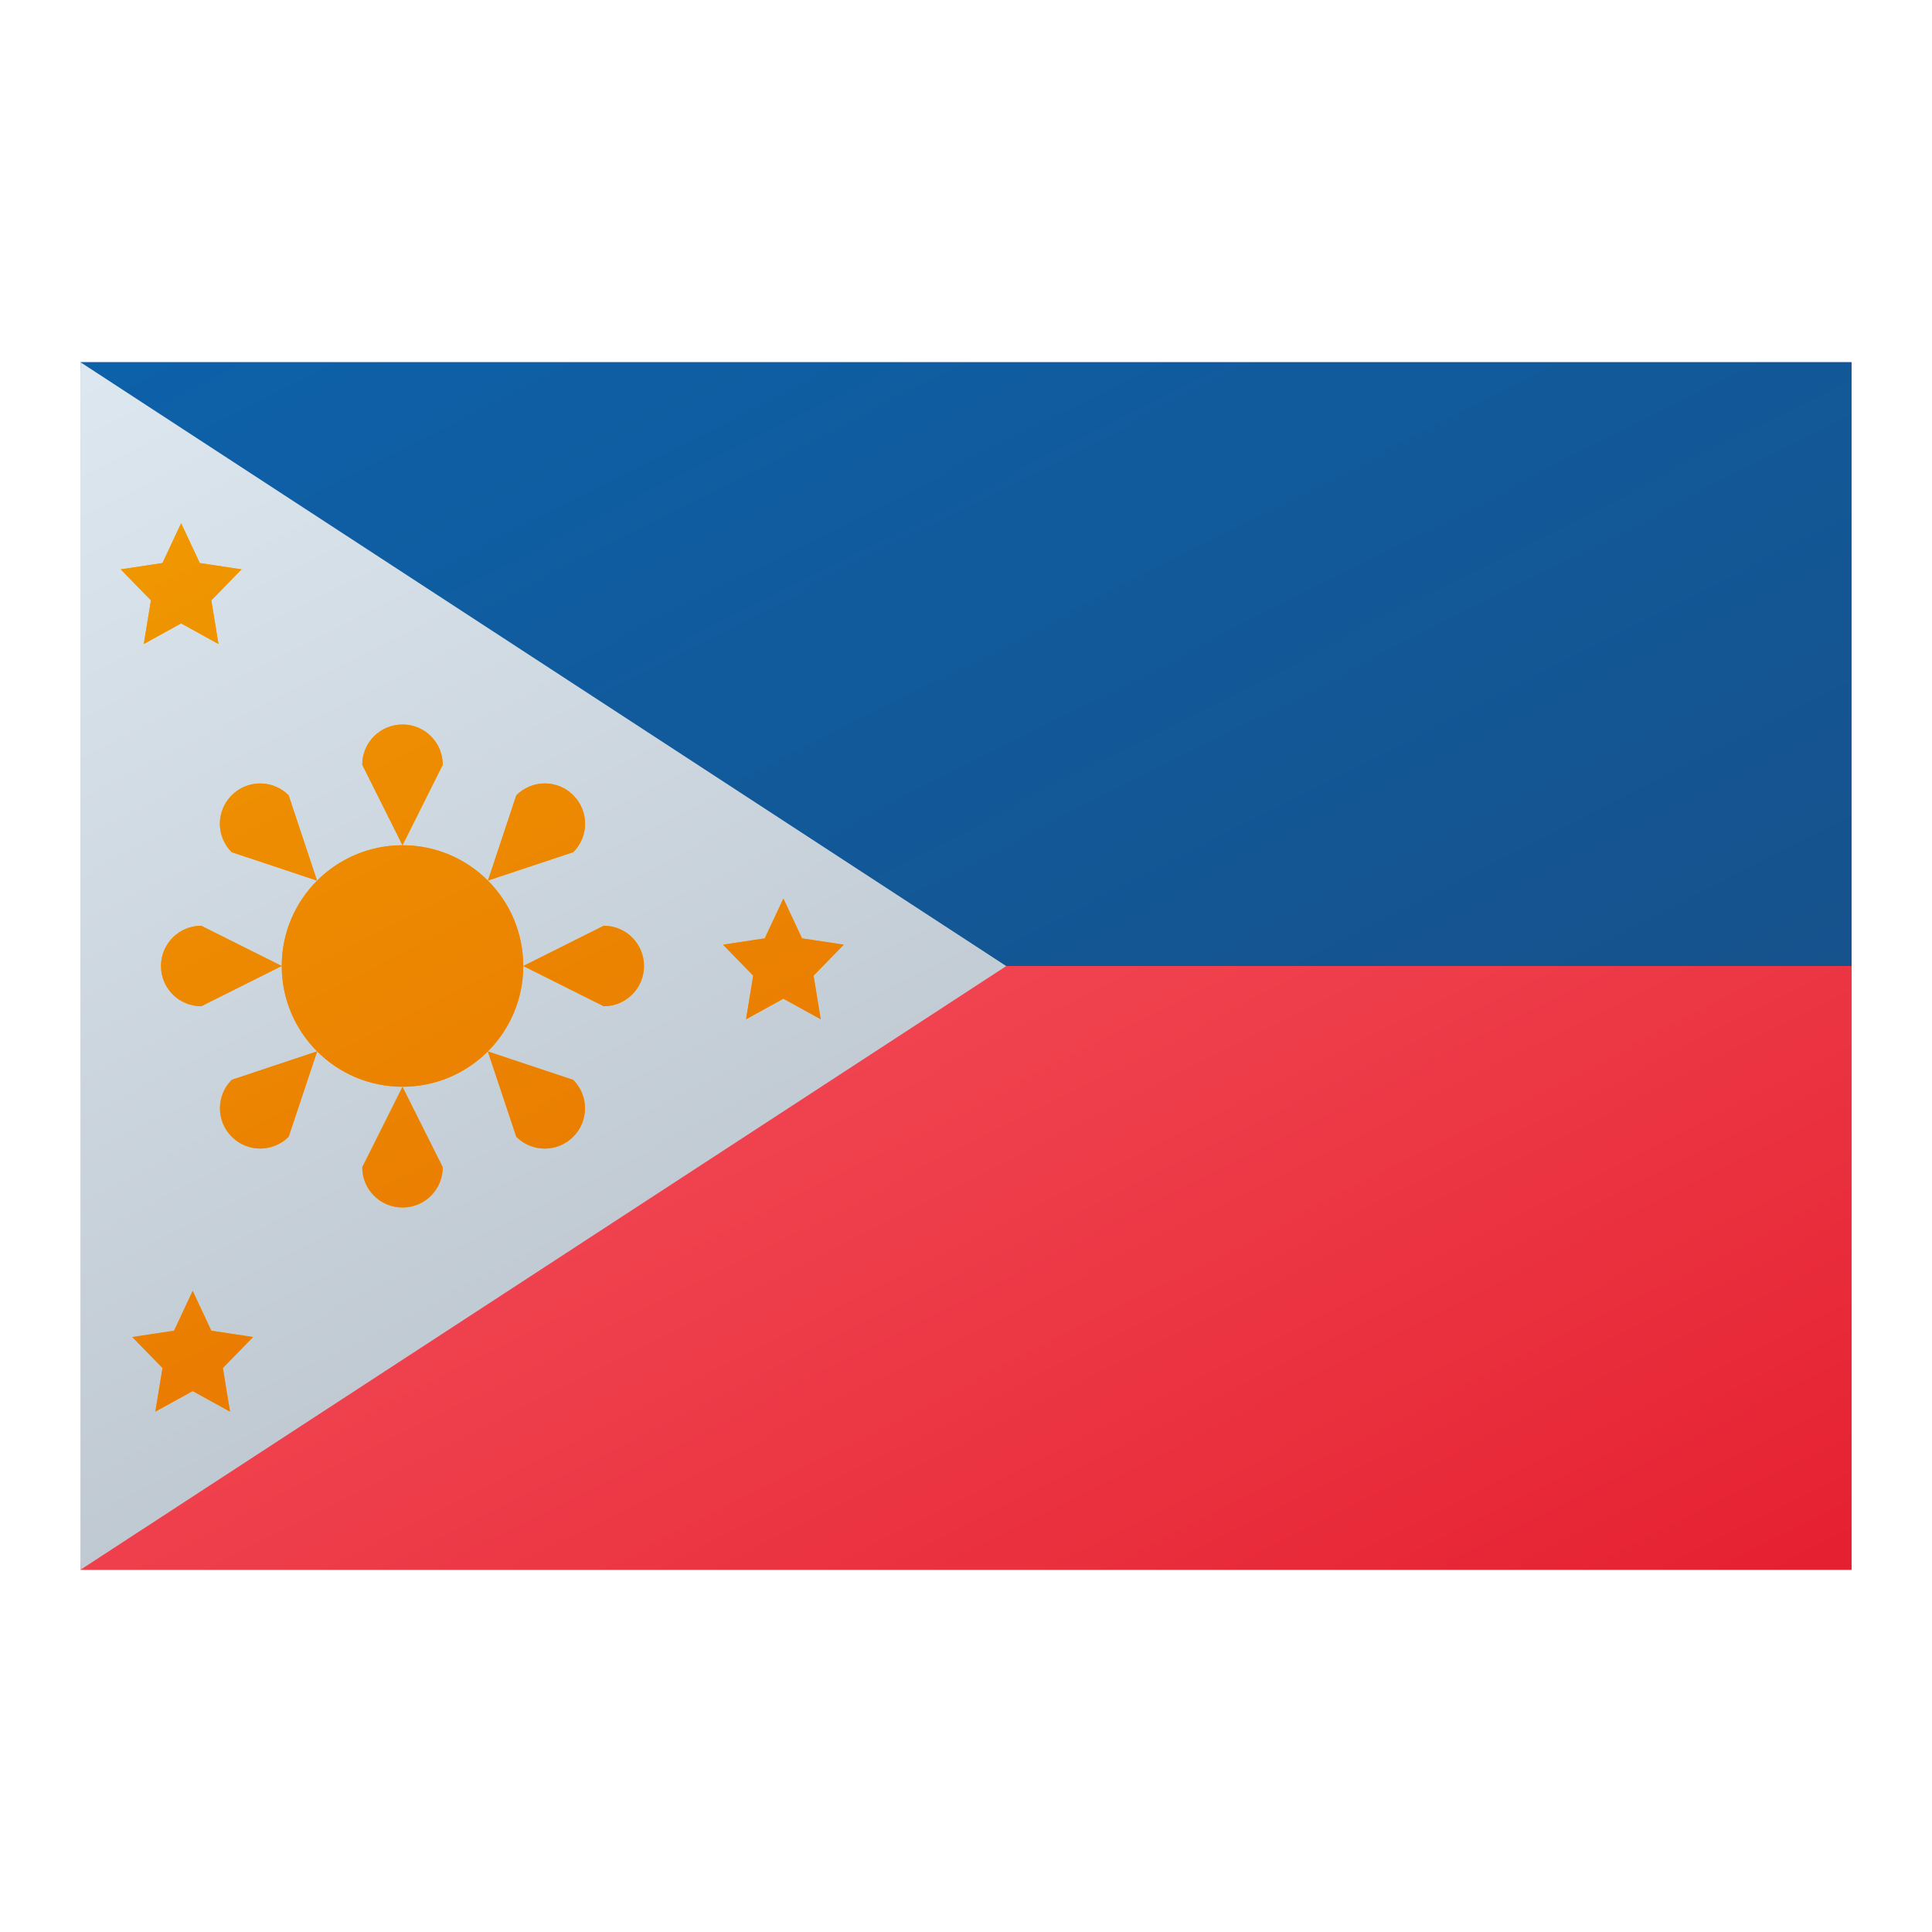
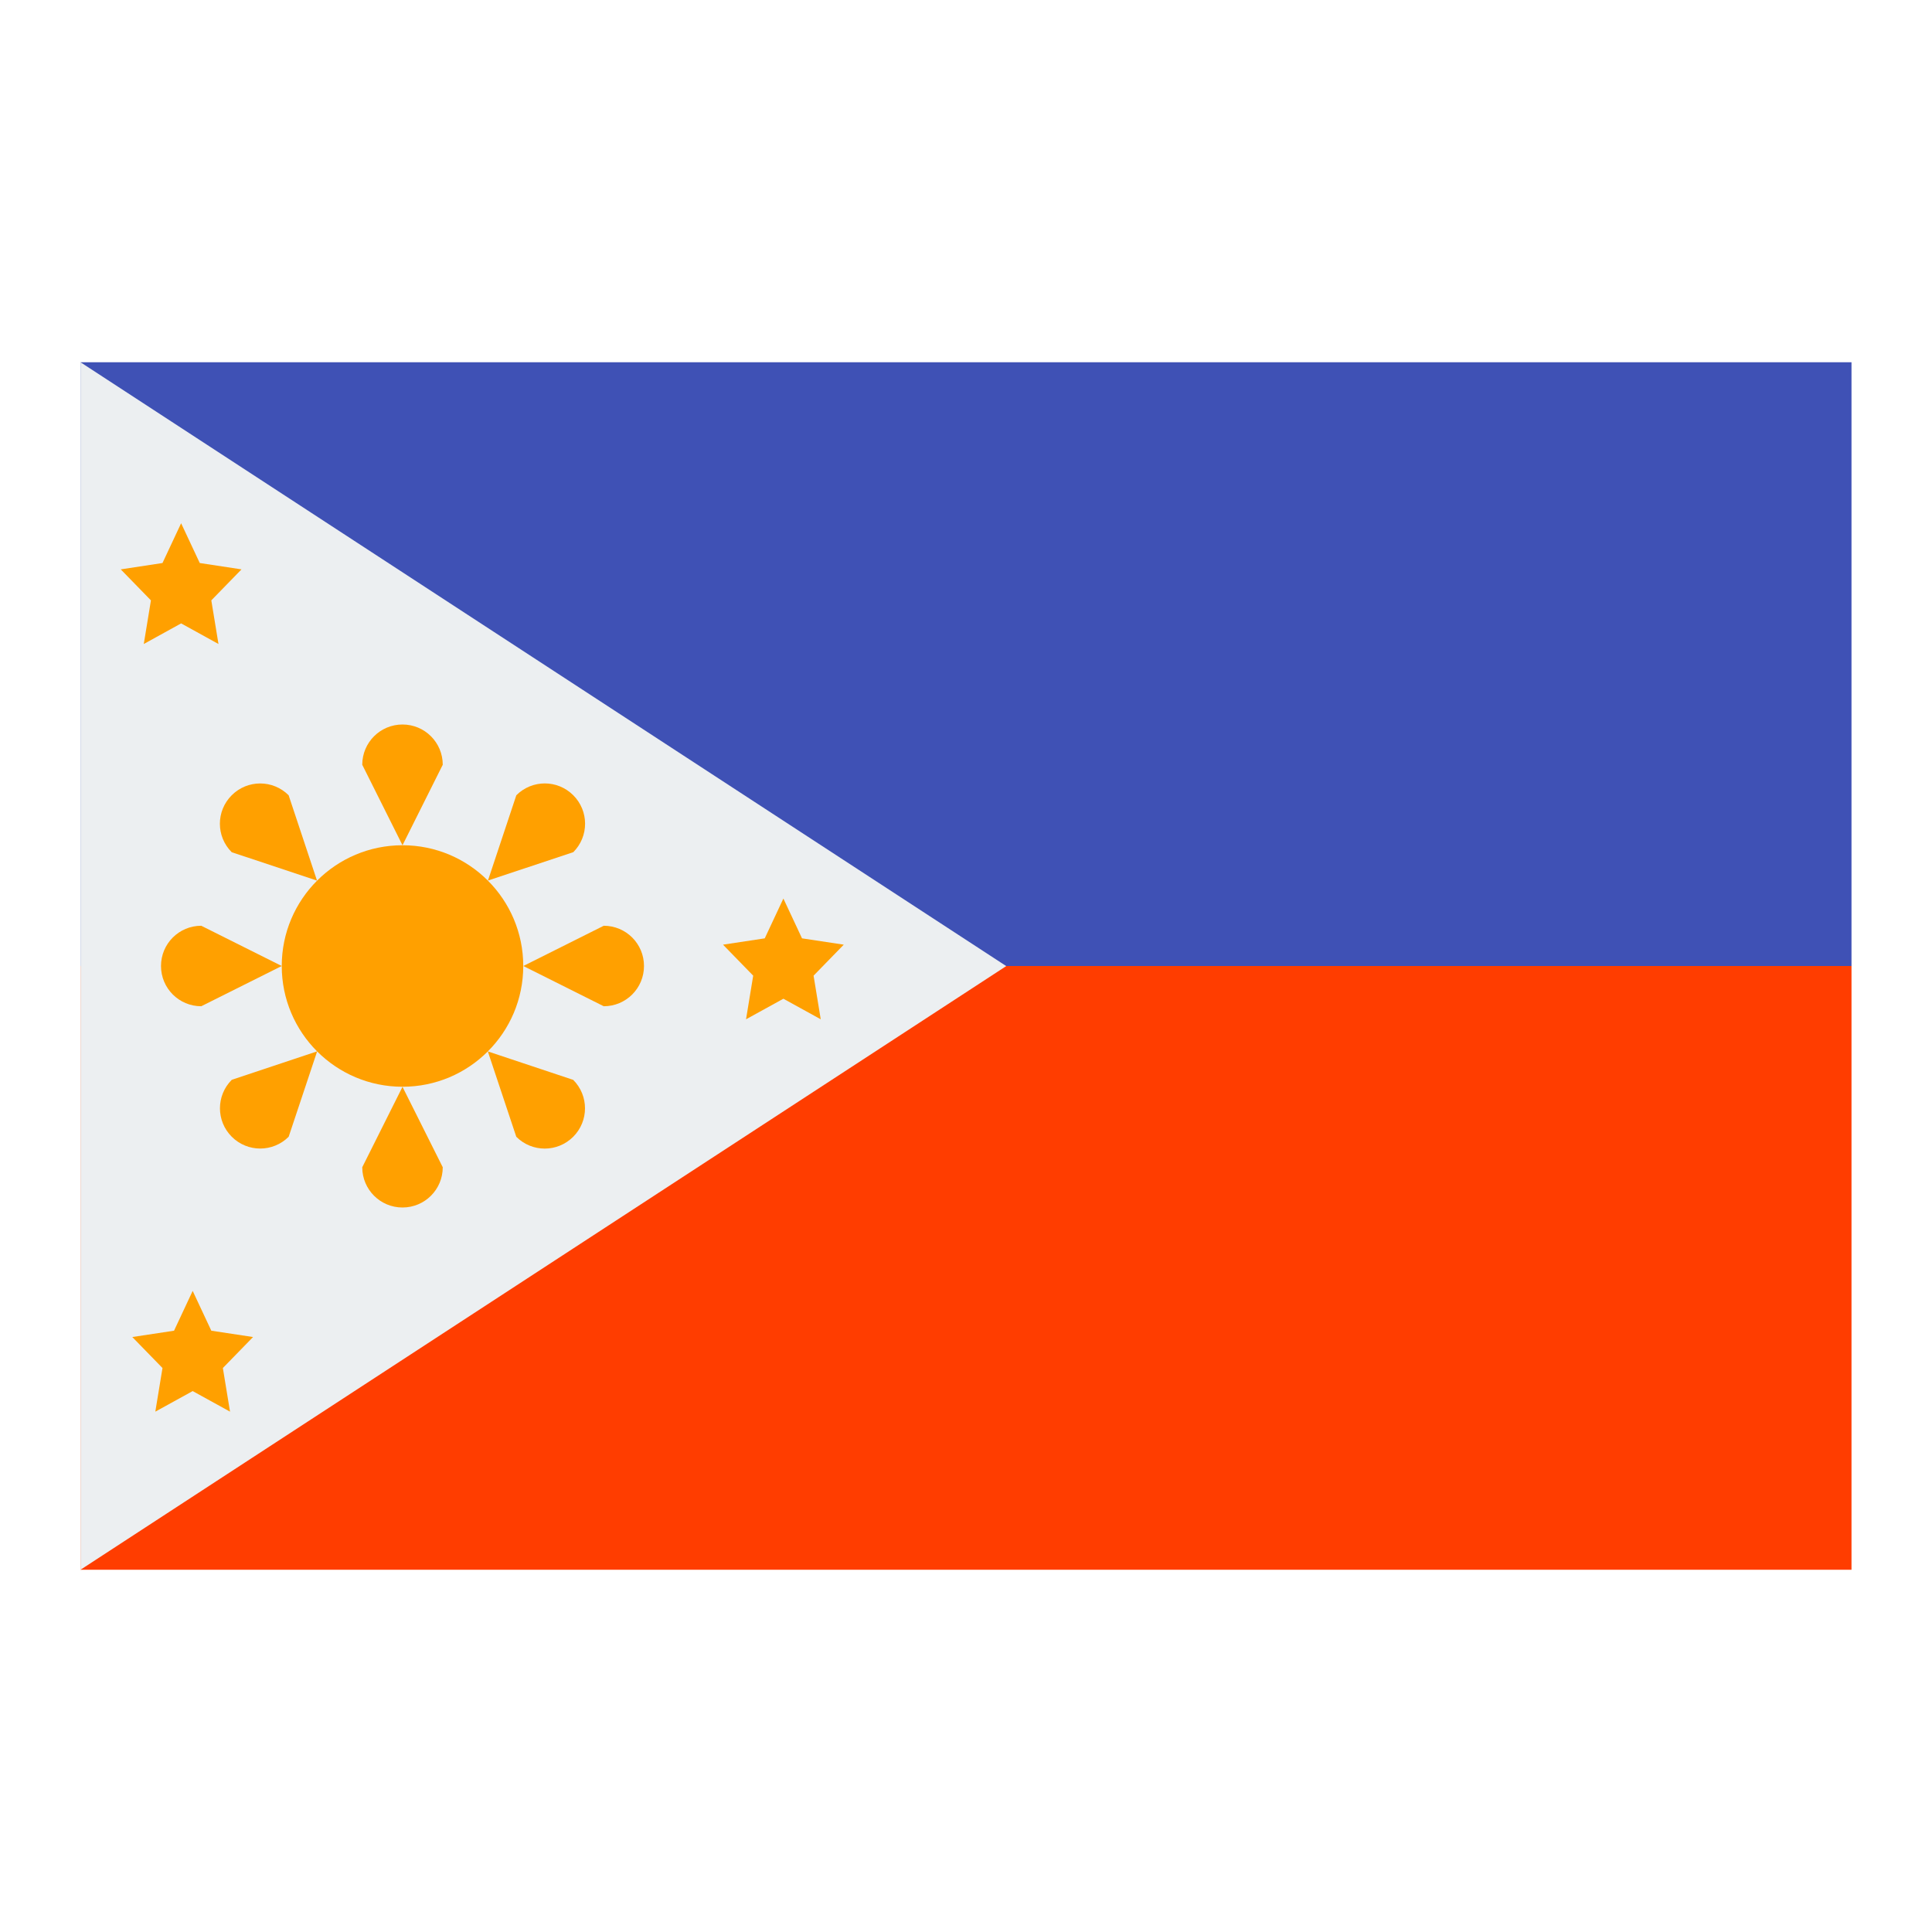
- <svg xmlns="http://www.w3.org/2000/svg" version="1.1" baseProfile="basic" id="Layer_1" x="0px" y="0px" viewBox="0 0 48 48" xml:space="preserve">
+ <svg xmlns="http://www.w3.org/2000/svg" version="1.1" baseProfile="basic" slug="Layer_1" x="0px" y="0px" viewBox="0 0 48 48" xml:space="preserve">
  <rect x="2" y="24" style="fill:#FF3D00;" width="44" height="15" />
  <rect x="2" y="9" style="fill:#3F51B5;" width="44" height="15" />
  <polygon style="fill:#ECEFF1;" points="2,9 2,39 25,24.002 " />
-   <linearGradient id="SVGID_1_" gradientUnits="userSpaceOnUse" x1="16.638" y1="17.051" x2="31.568" y2="46.353">
+   <linearGradient slug="SVGID_1_" gradientUnits="userSpaceOnUse" x1="16.638" y1="17.051" x2="31.568" y2="46.353">
    <stop offset="0.008" style="stop-color:#F44F5A" />
    <stop offset="0.447" style="stop-color:#EE3D4A" />
    <stop offset="1" style="stop-color:#E52030" />
  </linearGradient>
  <polygon style="fill:url(#SVGID_1_);" points="3,24 24,23 46,24 46,39 2,39 " />
-   <linearGradient id="SVGID_2_" gradientUnits="userSpaceOnUse" x1="16.829" y1="1.444" x2="31.965" y2="31.151">
+   <linearGradient slug="SVGID_2_" gradientUnits="userSpaceOnUse" x1="16.829" y1="1.444" x2="31.965" y2="31.151">
    <stop offset="0" style="stop-color:#0D61A9" />
    <stop offset="1" style="stop-color:#16528C" />
  </linearGradient>
  <polygon style="fill:url(#SVGID_2_);" points="2,9 46,9 46,24 3,24 " />
-   <linearGradient id="SVGID_3_" gradientUnits="userSpaceOnUse" x1="1.371" y1="7.696" x2="28.033" y2="60.024">
+   <linearGradient slug="SVGID_3_" gradientUnits="userSpaceOnUse" x1="1.371" y1="7.696" x2="28.033" y2="60.024">
    <stop offset="0" style="stop-color:#DFE9F2" />
    <stop offset="0.998" style="stop-color:#9EA7B0" />
  </linearGradient>
  <polygon style="fill:url(#SVGID_3_);" points="2,9 2,39 25,24.002 " />
  <g>
    <polygon style="fill:#FFA000;" points="3.572,16 4.5,15.488 5.428,16 5.25,14.916 6,14.146 4.963,13.988 4.5,13 4.037,13.988    3,14.146 3.75,14.916  " />
    <polygon style="fill:#FFA000;" points="5.25,33.061 4.787,32.072 4.324,33.061 3.287,33.218 4.037,33.988 3.859,35.072    4.787,34.561 5.715,35.072 5.537,33.988 6.287,33.218  " />
    <polygon style="fill:#FFA000;" points="20.963,23.47 19.926,23.313 19.463,22.324 19,23.313 17.963,23.47 18.713,24.24    18.535,25.324 19.463,24.813 20.391,25.324 20.213,24.24  " />
    <path style="fill:#FFA000;" d="M9,29c0,0.553,0.447,1,1,1s1-0.447,1-1l-1-1.998L9,29z" />
    <path style="fill:#FFA000;" d="M10,18c-0.553,0-1,0.447-1,1l1,2l1-2C11,18.447,10.553,18,10,18z" />
    <path style="fill:#FFA000;" d="M15,23l-1.998,1L15,25c0.553,0,1-0.447,1-1C16,23.447,15.553,23,15,23z" />
    <path style="fill:#FFA000;" d="M4,24c0,0.553,0.447,1,1,1l2-1l-2-1C4.447,23,4,23.447,4,24z" />
    <path style="fill:#FFA000;" d="M12.12,26.122C12.664,25.579,13,24.829,13,24c0-1.657-1.343-3-3-3s-3,1.343-3,3   c0,0.828,0.336,1.578,0.878,2.121l-2.12,0.707c-0.391,0.391-0.391,1.023,0,1.414s1.023,0.391,1.414,0l0.707-2.12   C8.422,26.664,9.172,27,10,27C10.828,27,11.577,26.665,12.12,26.122l0.707,2.121c0.391,0.391,1.023,0.391,1.414,0   c0.391-0.391,0.391-1.023,0-1.414L12.12,26.122z" />
    <path style="fill:#FFA000;" d="M5.757,21.173l2.119,0.705l-0.705-2.12c-0.391-0.391-1.023-0.391-1.414,0   C5.365,20.15,5.365,20.781,5.757,21.173z" />
    <path style="fill:#FFA000;" d="M14.243,19.758c-0.392-0.392-1.023-0.392-1.415,0l-0.705,2.119l2.12-0.705   C14.634,20.781,14.634,20.149,14.243,19.758z" />
-     <linearGradient id="SVGID_4_" gradientUnits="userSpaceOnUse" x1="4.199" y1="13.153" x2="22.359" y2="48.795">
+     <linearGradient slug="SVGID_4_" gradientUnits="userSpaceOnUse" x1="4.199" y1="13.153" x2="22.359" y2="48.795">
      <stop offset="0" style="stop-color:#F09701" />
      <stop offset="1" style="stop-color:#E36001" />
    </linearGradient>
    <path style="fill:url(#SVGID_4_);" d="M4.5,13l0.463,0.988L6,14.146l-0.75,0.77L5.428,16L4.5,15.488L3.572,16l0.178-1.084L3,14.146   l1.037-0.158L4.5,13z M4.787,32.072l0.463,0.989l1.037,0.157l-0.75,0.77l0.178,1.084l-0.928-0.511l-0.928,0.511l0.178-1.084   l-0.75-0.77l1.037-0.157L4.787,32.072z M19.463,22.324l0.463,0.989l1.037,0.157l-0.75,0.77l0.178,1.084l-0.928-0.511l-0.928,0.511   l0.178-1.084l-0.75-0.77L19,23.313L19.463,22.324z M10,21c1.657,0,3,1.343,3,3s-1.343,3-3,3s-3-1.343-3-3S8.343,21,10,21z M11,29   c0,0.553-0.447,1-1,1l0,0c-0.553,0-1-0.447-1-1l1-1.998V21l-1-2c0-0.553,0.447-1,1-1l0,0c0.553,0,1,0.447,1,1l-1,2v6.002L11,29z    M15,23c0.553,0,1,0.447,1,1l0,0c0,0.553-0.447,1-1,1l-1.998-1H7l-2,1c-0.553,0-1-0.447-1-1l0,0c0-0.553,0.447-1,1-1l2,1h6.002   L15,23z M5.757,21.173c-0.392-0.392-0.392-1.023,0-1.415l0,0c0.391-0.391,1.023-0.391,1.414,0l0.705,2.12l4.244,4.244l2.121,0.707   c0.391,0.391,0.391,1.023,0,1.414l0,0c-0.391,0.391-1.023,0.391-1.414,0l-0.707-2.121l-4.244-4.244L5.757,21.173z M12.828,19.758   c0.392-0.392,1.023-0.392,1.415,0l0,0c0.391,0.391,0.391,1.023,0,1.414l-2.12,0.705l-4.244,4.244l-0.707,2.121   c-0.391,0.391-1.023,0.391-1.414,0l0,0c-0.391-0.391-0.391-1.023,0-1.414l2.121-0.707l4.244-4.244L12.828,19.758z" />
  </g>
</svg>
